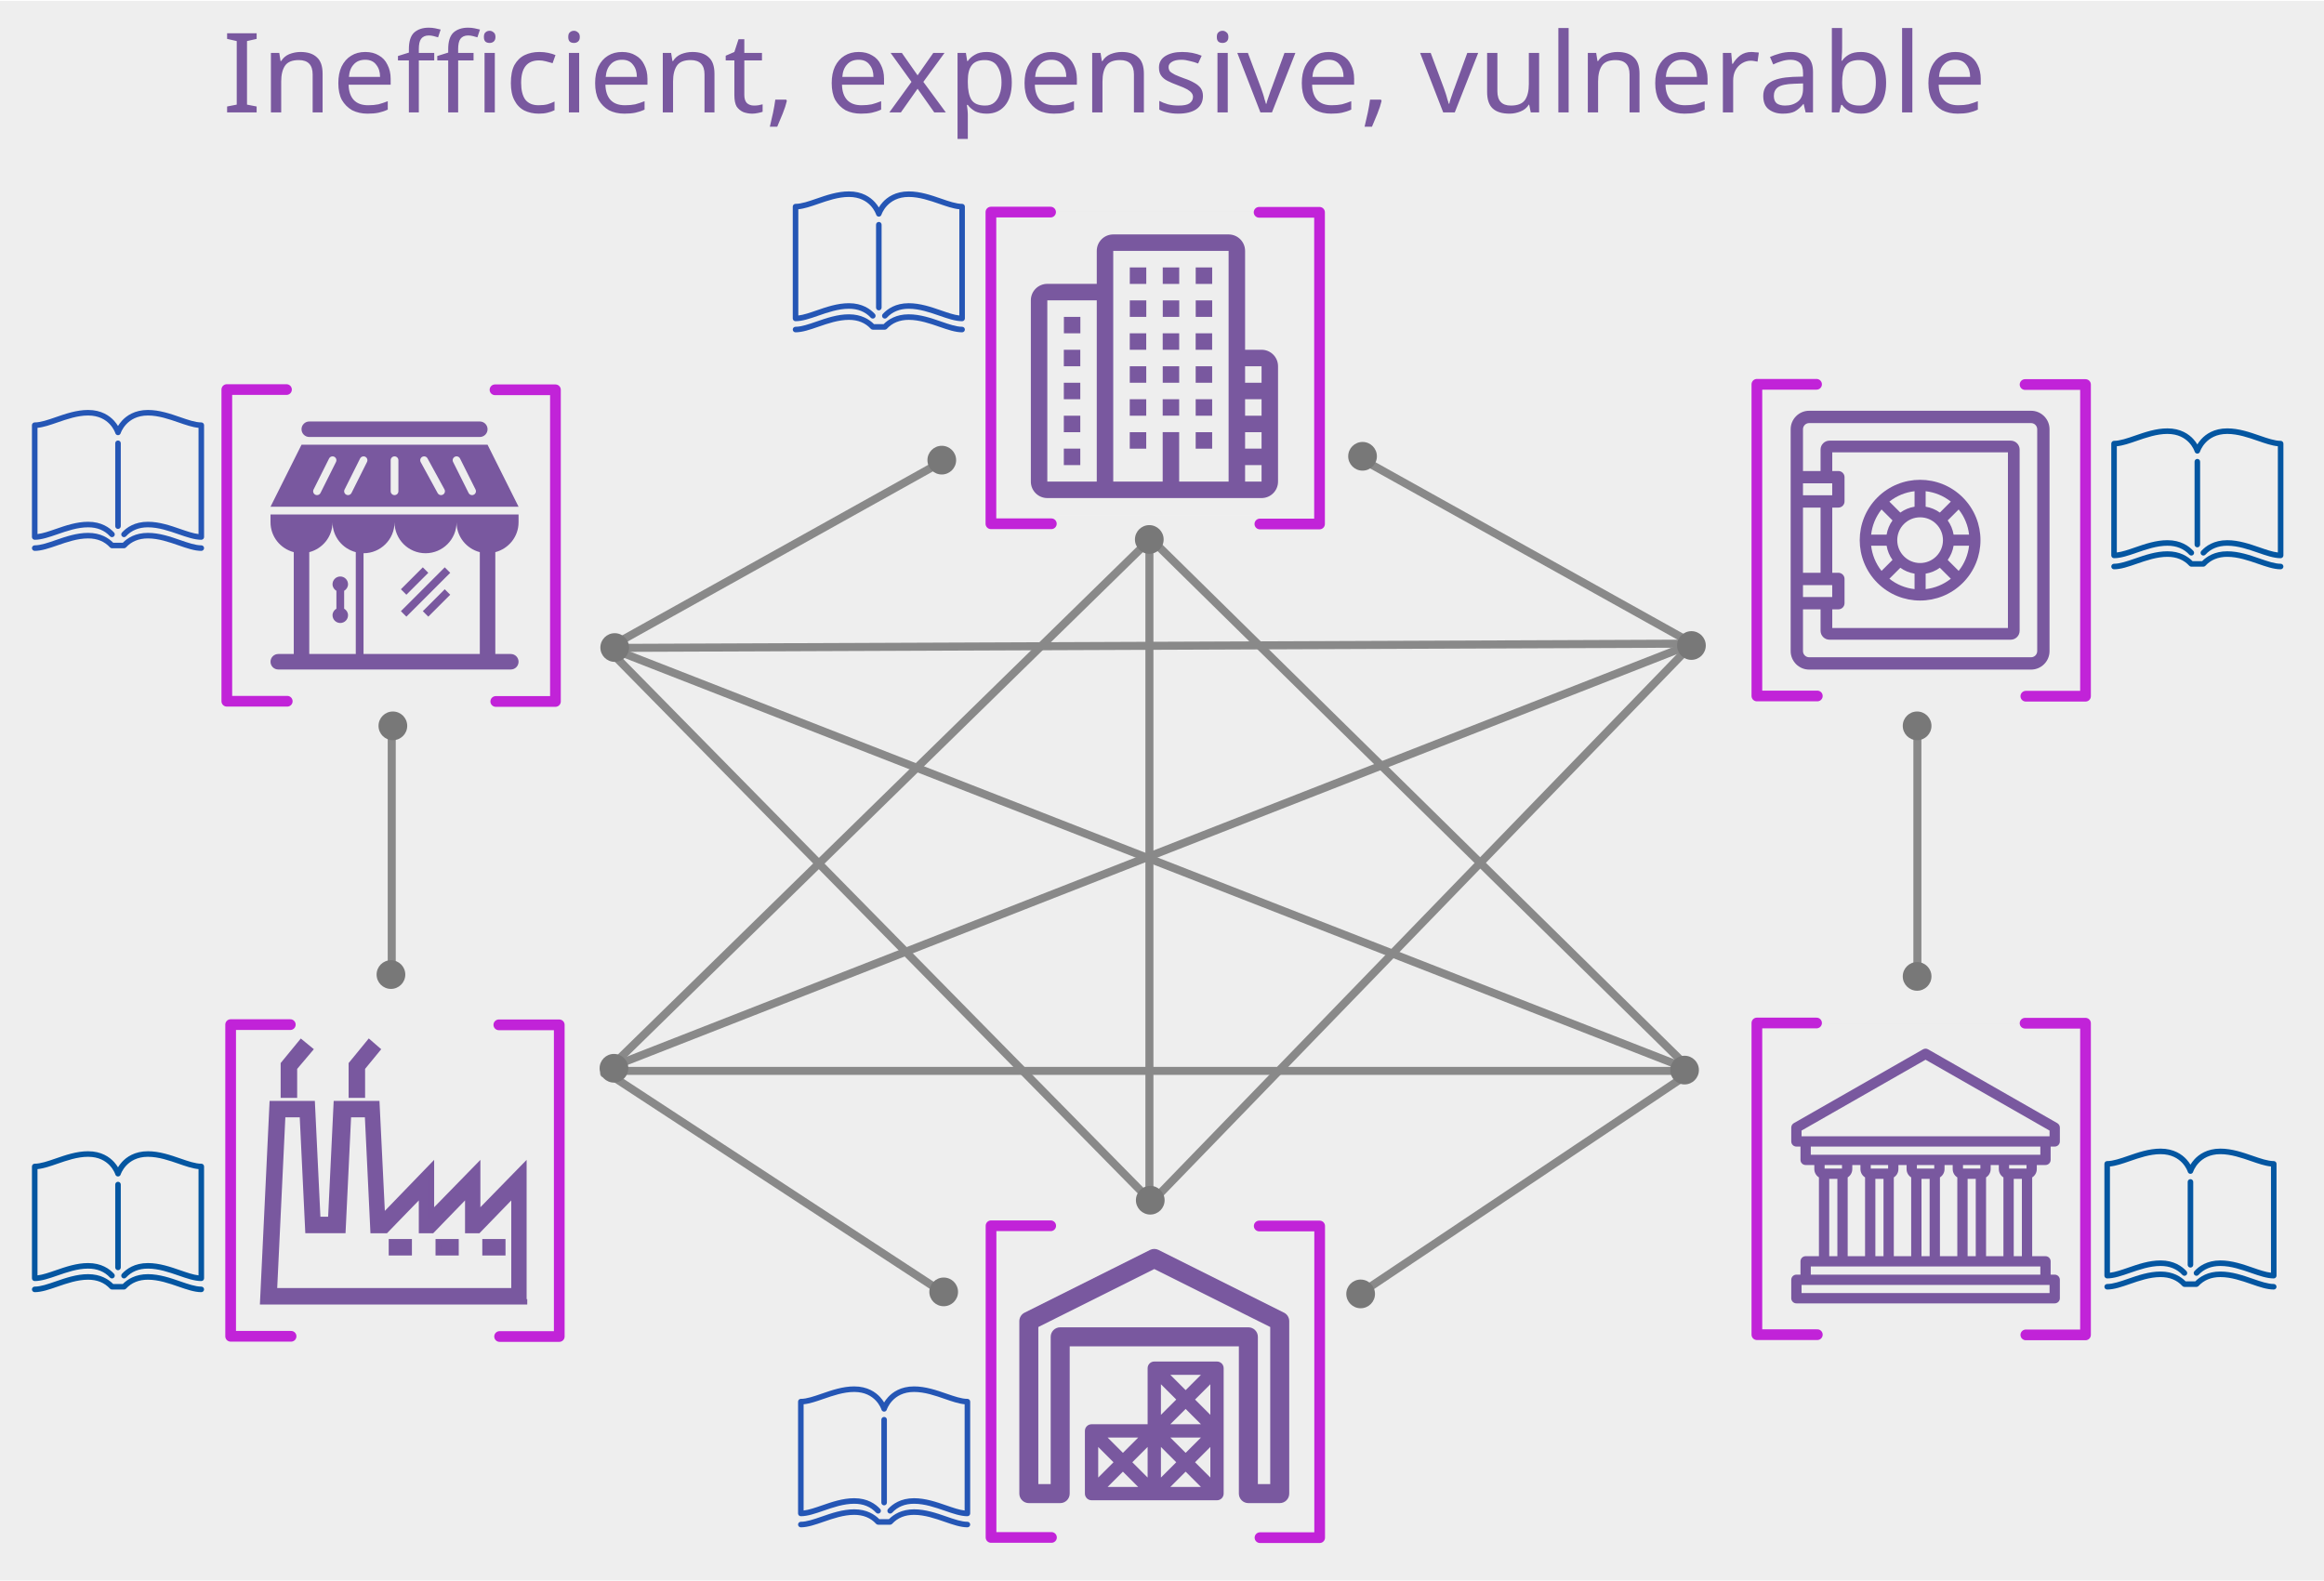
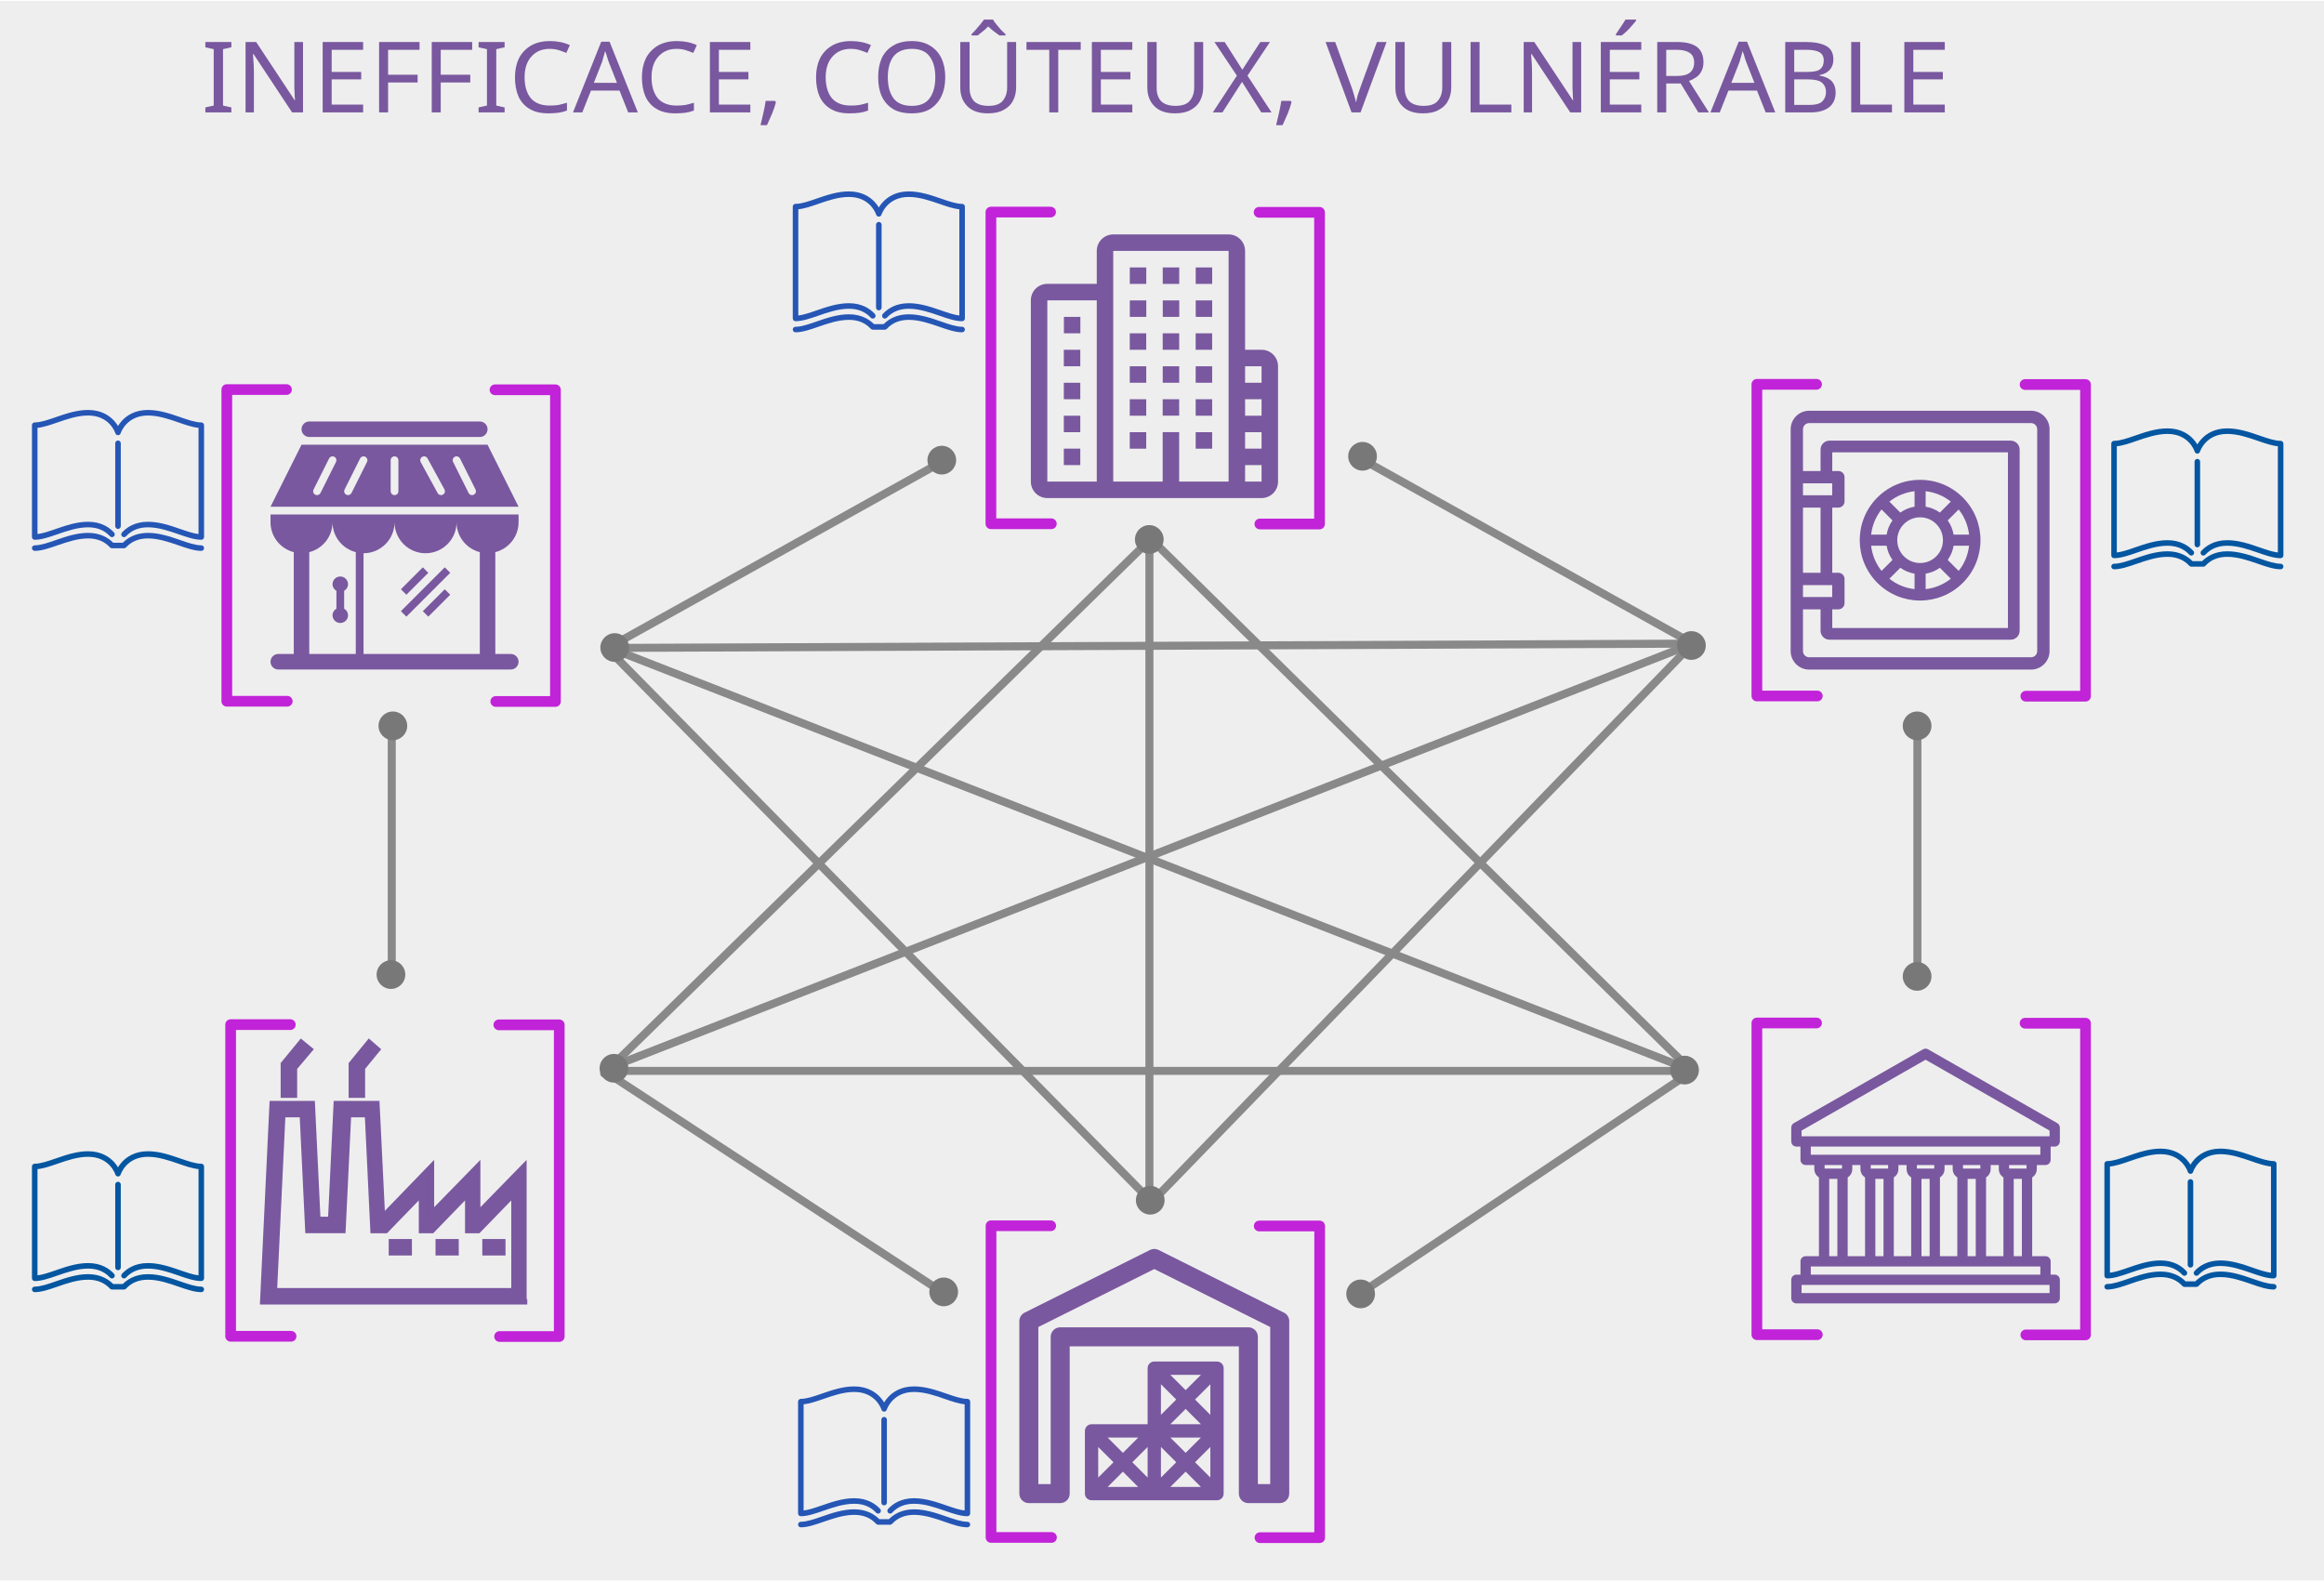
<svg xmlns="http://www.w3.org/2000/svg" width="433.96" height="295.16" version="1.1" viewBox="0 0 114.82 78.093">
  <rect y=".042" width="114.82" height="78.053" style="fill:#eeeeee;stroke-width:1.055" />
  <rect x="11.615" y="51.096" width="16.113" height="15.056" style="fill-opacity:.933;fill:#eeeeee" />
  <rect x="49.125" y="60.616" width="16.113" height="15.056" style="fill-opacity:.933;fill:#eeeeee" />
  <rect x="86.63" y="50.576" width="16.113" height="15.056" style="fill-opacity:.933;fill:#eeeeee" />
  <rect x="86.63" y="19.406" width="16.113" height="15.056" style="fill-opacity:.933;fill:#eeeeee" />
  <rect x="48.86" y="10.426" width="16.113" height="15.056" style="fill-opacity:.933;fill:#eeeeee" />
  <rect x="11.219" y="19.266" width="16.113" height="15.056" style="fill-opacity:.933;fill:#eeeeee" />
  <path d="m53.377 15.656h-0.814v0.814h0.814zm3.257-0.814h-0.814v0.814h0.814zm1.628 0h-0.814v0.814h0.814zm1.628 0h-0.814v0.814h0.814zm-3.257-1.628h-0.814v0.814h0.814zm1.628 0h-0.814v0.814h0.814zm1.628 0h-0.814v0.814h0.814zm-3.257 4.885h-0.814v0.814h0.814zm1.628 0h-0.814v0.814h0.814zm1.628 0h-0.814v0.814h0.814zm-3.257 1.628h-0.814v0.814h0.814zm3.257 0h-0.814v0.814h0.814zm-3.257 1.628h-0.814v0.814h0.814zm3.257 0h-0.814v0.814h0.814zm-3.257-4.885h-0.814v0.814h0.814zm1.628 0h-0.814v0.814h0.814zm1.628 0h-0.814v0.814h0.814zm-6.514 0.814h-0.814v0.814h0.814zm0 1.628h-0.814v0.814h0.814zm0 1.628h-0.814v0.814h0.814zm0 1.628h-0.814v0.814h0.814zm4.885-2.443h-0.814v0.814h0.814zm4.071-2.443h-0.814v-4.885c0-0.45-0.364-0.814-0.814-0.814h-5.7c-0.45 0-0.814 0.364-0.814 0.814v1.628h-2.443c-0.45 0-0.814 0.364-0.814 0.814v8.957c0 0.45 0.364 0.814 0.814 0.814h10.585c0.45 0 0.814-0.364 0.814-0.814v-5.7c0-0.45-0.364-0.814-0.814-0.814zm-8.142 6.514h-2.443v-8.957h2.443zm6.514 0h-2.443v-2.443h-0.814v2.443h-2.443v-11.399h5.7zm1.628 0h-0.814v-0.814h0.814zm0-1.628h-0.814v-0.814h0.814zm0-1.628h-0.814v-0.814h0.814zm0-1.628h-0.814v-0.814h0.814z" style="clip-rule:evenodd;fill-rule:evenodd;fill:#79589f;stroke-width:.529" />
  <g transform="translate(-6.2268 -229.48)" style="stroke-width:.529;stroke:#c123d8">
    <path d="m58.17 255.36h-2.986v-15.401h2.948" style="fill:none;stroke-linecap:round;stroke-linejoin:round;stroke-width:.529;stroke:#c123d8" />
    <path d="m68.434 239.97h2.986v15.401h-2.948" style="fill:none;stroke-linecap:round;stroke-linejoin:round;stroke-width:.529;stroke:#c123d8" />
  </g>
  <g transform="translate(31.617 -220.97)" style="stroke-width:.529;stroke:#c123d8">
    <path d="m58.17 255.36h-2.986v-15.401h2.948" style="fill:none;stroke-linecap:round;stroke-linejoin:round;stroke-width:.529;stroke:#c123d8" />
    <path d="m68.434 239.97h2.986v15.401h-2.948" style="fill:none;stroke-linecap:round;stroke-linejoin:round;stroke-width:.529;stroke:#c123d8" />
  </g>
  <g transform="translate(-6.2208 -179.39)" style="stroke-width:.529;stroke:#c123d8">
    <path d="m58.17 255.36h-2.986v-15.401h2.948" style="fill:none;stroke-linecap:round;stroke-linejoin:round;stroke-width:.529;stroke:#c123d8" />
    <path d="m68.434 239.97h2.986v15.401h-2.948" style="fill:none;stroke-linecap:round;stroke-linejoin:round;stroke-width:.529;stroke:#c123d8" />
  </g>
  <g transform="translate(-43.789 -189.33)" style="stroke-width:.529;stroke:#c123d8">
    <path d="m58.17 255.36h-2.986v-15.401h2.948" style="fill:none;stroke-linecap:round;stroke-linejoin:round;stroke-width:.529;stroke:#c123d8" />
    <path d="m68.434 239.97h2.986v15.401h-2.948" style="fill:none;stroke-linecap:round;stroke-linejoin:round;stroke-width:.529;stroke:#c123d8" />
  </g>
  <g transform="translate(-43.978 -220.71)" style="stroke-width:.529;stroke:#c123d8">
    <path d="m58.17 255.36h-2.986v-15.401h2.948" style="fill:none;stroke-linecap:round;stroke-linejoin:round;stroke-width:.529;stroke:#c123d8" />
    <path d="m68.434 239.97h2.986v15.401h-2.948" style="fill:none;stroke-linecap:round;stroke-linejoin:round;stroke-width:.529;stroke:#c123d8" />
  </g>
  <g transform="translate(31.617 -189.41)" style="stroke-width:.529;stroke:#c123d8">
    <path d="m58.17 255.36h-2.986v-15.401h2.948" style="fill:none;stroke-linecap:round;stroke-linejoin:round;stroke-width:.529;stroke:#c123d8" />
    <path d="m68.434 239.97h2.986v15.401h-2.948" style="fill:none;stroke-linecap:round;stroke-linejoin:round;stroke-width:.529;stroke:#c123d8" />
  </g>
  <g transform="matrix(.028486 0 0 .028486 88.54 51.516)" style="fill:#79589f;stroke-width:2.861;stroke:#79589f">
    <path d="m423 219.5v-8.5h16.5c4.142 0 7.5-3.358 7.5-7.5v-24.5h8.5c4.142 0 7.5-3.358 7.5-7.5v-24c0-2.691-1.442-5.177-3.779-6.512l-224-128c-2.306-1.317-5.137-1.317-7.442 0l-224 128c-2.337 1.335-3.779 3.82-3.779 6.512v24c0 4.142 3.358 7.5 7.5 7.5h8.5v24.5c0 4.142 3.358 7.5 7.5 7.5h16.5v8.5c0 5.827 3.235 10.908 8 13.555v138.94h-24.5c-4.142 0-7.5 3.358-7.5 7.5v24.5h-8.5c-4.142 0-7.5 3.358-7.5 7.5v32c0 4.142 3.358 7.5 7.5 7.5h448c4.142 0 7.5-3.358 7.5-7.5v-32c0-4.142-3.358-7.5-7.5-7.5h-8.5v-24.5c0-4.142-3.358-7.5-7.5-7.5h-24.5v-138.94c4.765-2.647 8-7.728 8-13.555zm-15 0c0 0.276-0.224 0.5-0.5 0.5h-32c-0.276 0-0.5-0.224-0.5-0.5v-8.5h33zm-73 152.5v-138.94c4.765-2.647 8-7.728 8-13.555v-8.5h17v8.5c0 5.827 3.235 10.908 8 13.555v138.94zm-32 0v-137h17v137zm-48 0v-138.94c4.765-2.647 8-7.728 8-13.555v-8.5h17v8.5c0 5.827 3.235 10.908 8 13.555v138.94zm-32 0v-137h17v137zm-48 0v-138.94c4.765-2.647 8-7.728 8-13.555v-8.5h17v8.5c0 5.827 3.235 10.908 8 13.555v138.94zm-32 0v-137h17v137zm-48 0v-138.94c4.765-2.647 8-7.728 8-13.555v-8.5h17v8.5c0 5.827 3.235 10.908 8 13.555v138.94zm73-161v8.5c0 0.276-0.224 0.5-0.5 0.5h-32c-0.276 0-0.5-0.224-0.5-0.5v-8.5zm80 0v8.5c0 0.276-0.224 0.5-0.5 0.5h-32c-0.276 0-0.5-0.224-0.5-0.5v-8.5zm80 0v8.5c0 0.276-0.224 0.5-0.5 0.5h-32c-0.276 0-0.5-0.224-0.5-0.5v-8.5zm-313-59.148 216.5-123.71 216.5 123.71v12.148h-433zm16 27.148h401v17h-401zm57 32v8.5c0 0.276-0.224 0.5-0.5 0.5h-32c-0.276 0-0.5-0.224-0.5-0.5v-8.5zm-25 24h17v137h-17zm385 201h-433v-17h433zm-16-32h-401v-17h401zm-49-32v-137h17v137z" style="fill:#79589f;stroke-width:2.861;stroke:#79589f" />
  </g>
  <g transform="matrix(.02498 0 0 .02498 88.47 20.296)" style="fill:#79589f">
    <g style="fill:#79589f">
      <g style="fill:#79589f">
        <path d="m475.43 0h-438.86c-20.165 0-36.571 16.406-36.571 36.571v438.86c0 20.164 16.406 36.57 36.571 36.57h438.86c20.166 0 36.572-16.406 36.572-36.571v-438.86c0-20.165-16.406-36.571-36.571-36.571zm-451.05 143.58h57.785v23.573h-57.785zm0 47.954h34.743v128.93h-34.743zm0 153.32h57.785v23.573h-57.785zm463.24 130.58c0 6.722-5.469 12.19-12.19 12.19h-438.86c-6.722 0-12.19-5.469-12.19-12.19v-82.627h34.743v42.398c0 9.746 7.93 17.676 17.676 17.676h358.4c9.746 0 17.676-7.93 17.676-17.676v-358.4c0-9.746-7.93-17.676-17.676-17.676h-358.4c-9.746 0-17.676 7.93-17.676 17.676v42.398h-34.743v-82.627c0-6.722 5.469-12.19 12.19-12.19h438.86c6.722 0 12.19 5.469 12.19 12.19v438.86zm-393.26-154.96h-12.071v-128.93h12.071c6.733 0 12.19-5.459 12.19-12.19v-47.954c0-6.732-5.458-12.19-12.19-12.19h-12.071v-36.913h347.43v347.43h-347.43v-36.913h12.071c6.733 0 12.19-5.459 12.19-12.19v-47.954c0-6.732-5.457-12.191-12.19-12.191z" style="fill:#79589f" />
      </g>
    </g>
    <g style="fill:#79589f">
      <g style="fill:#79589f">
        <path d="m340.48 171.52c-46.581-46.579-122.37-46.579-168.95 0-46.58 46.581-46.58 122.37 0 168.95 23.29 23.289 53.883 34.934 84.475 34.934 30.593 0 61.185-11.646 84.476-34.934 46.58-46.582 46.58-122.37 0-168.95zm12.364 73.503h-30.597v1e-3c-1.663-10.169-5.628-19.745-11.643-28.111l21.671-21.671c11.722 14.695 18.573 32.01 20.569 49.781zm-85.869-85.866c17.771 1.996 35.088 8.847 49.782 20.569l-21.671 21.671c-8.366-6.015-17.942-9.982-28.111-11.643zm-21.942-1e-3v30.597c-10.169 1.663-19.745 5.628-28.111 11.644l-21.671-21.671c14.694-11.722 32.01-18.574 49.782-20.57zm-65.299 36.086 21.671 21.671c-6.015 8.366-9.982 17.942-11.644 28.111h-30.596c1.995-17.771 8.847-35.087 20.569-49.782zm-20.569 71.725h30.596c1.663 10.169 5.628 19.745 11.644 28.111l-21.671 21.671c-11.722-14.694-18.574-32.01-20.569-49.782zm85.868 85.869c-17.771-1.996-35.088-8.848-49.782-20.57l21.671-21.671c8.366 6.015 17.942 9.982 28.111 11.644zm-20.994-64.877c-8.538-8.537-13.24-19.888-13.24-31.963 0-12.076 4.702-23.426 13.24-31.963 8.538-8.538 19.89-13.24 31.965-13.24s23.426 4.702 31.963 13.24c8.538 8.537 13.24 19.888 13.24 31.963 0 12.076-4.702 23.426-13.24 31.963-8.537 8.538-19.889 13.24-31.963 13.24s-23.426-4.701-31.965-13.24zm42.936 64.878v-30.598c10.169-1.662 19.745-5.628 28.111-11.643l21.671 21.671c-14.694 11.722-32.01 18.575-49.782 20.57zm65.299-36.089-21.671-21.671c6.015-8.366 9.982-17.942 11.643-28.111h30.597c-1.995 17.773-8.847 35.089-20.569 49.782z" style="fill:#79589f" />
      </g>
    </g>
  </g>
  <g transform="matrix(.023936 0 0 .023936 13.365 20.826)" style="fill:#79589f">
    <g style="fill:#79589f">
      <path d="m0 208c0 29.781 20.438 54.594 48 61.75v210.25h-32c-8.813 0-16 7.156-16 16s7.188 16 16 16h480c8.875 0 16-7.156 16-16s-7.125-16-16-16h-32v-210.25c27.562-7.156 48-31.969 48-61.75v-16h-512zm320 64c35.375 0 64-28.656 64-64 0 29.781 20.438 54.594 48 61.75v210.25h-240v-208c35.375 0 64-28.656 64-64 0 35.344 28.688 64 64 64zm-144-2.25v210.25h-96v-210.25c27.563-7.156 48-31.969 48-61.75 0 29.781 20.438 54.594 48 61.75zm272-221.75h-384l-64 128h512zm-312.81 35.563-32 64c-1.438 2.813-4.25 4.438-7.188 4.438-1.188 0-2.406-0.25-3.563-0.844-3.938-1.969-5.563-6.781-3.563-10.719l32-64c2-3.938 6.781-5.531 10.719-3.594 3.97 1.969 5.532 6.781 3.595 10.719zm64 0-32 64c-1.438 2.813-4.25 4.438-7.188 4.438-1.188 0-2.406-0.25-3.563-0.844-3.938-1.969-5.563-6.781-3.563-10.719l32-64c2-3.938 6.813-5.531 10.719-3.594 3.97 1.969 5.532 6.781 3.595 10.719zm64.812 60.437c0 4.438-3.562 8-8 8-4.406 0-8-3.563-8-8v-64c0-4.438 3.594-8 8-8 4.438 0 8 3.563 8 8zm91.875 7c-1.25 0.688-2.562 1-3.875 1-2.812 0-5.562-1.5-7-4.156l-35-64c-2.125-3.875-0.688-8.75 3.188-10.844 3.813-2.125 8.75-0.75 10.875 3.156l35 64c2.062 3.875 0.687 8.75-3.188 10.844zm63.687 0.156c-1.124 0.594-2.312 0.844-3.562 0.844-2.938 0-5.75-1.625-7.125-4.438l-32-64c-2-3.938-0.375-8.75 3.562-10.719 3.875-1.969 8.75-0.375 10.75 3.594l32 64c1.938 3.938 0.375 8.751-3.625 10.719zm-283.56 235.28v-36.875c-4.688-2.812-8-7.688-8-13.562 0-8.844 7.188-16 16-16 8.875 0 16 7.156 16 16 0 5.875-3.281 10.75-8 13.562v36.875c4.719 2.813 8 7.688 8 13.563 0 8.844-7.125 16-16 16-8.813 0-16-7.156-16-16 0-5.876 3.313-10.751 8-13.563zm-72-370.44c0-8.844 7.188-16 16-16h352c8.875 0 16 7.156 16 16s-7.125 16-16 16h-352c-8.812 0-16-7.156-16-16zm216.44 341.66-11.312-11.313 45.25-45.25 11.312 11.313zm0 45.25-11.312-11.313 90.5-90.5 11.312 11.313zm79.187-56.562 11.312 11.313-45.25 45.25-11.312-11.313z" style="fill:#79589f" />
    </g>
  </g>
  <g transform="matrix(.044899 0 0 .044899 50.361 61.326)" style="fill:#79589f">
    <g style="fill:#79589f">
      <path d="m291.22 78.753-138.04-69.021c-2.943-1.473-6.409-1.473-9.353 0l-138.04 69.021c-3.543 1.772-5.781 5.392-5.781 9.354v189.81c0 5.775 4.682 10.458 10.458 10.458h34.511c5.775 0 10.458-4.682 10.458-10.458v-162.1h186.15v162.1c0 5.775 4.682 10.458 10.458 10.458h34.511c5.775 0 10.458-4.682 10.458-10.458v-189.81c-2e-3 -3.962-2.24-7.582-5.783-9.354zm-15.134 188.7h-13.595v-162.1c0-5.775-4.682-10.458-10.458-10.458h-207.06c-5.775 0-10.458 4.682-10.458 10.458v162.1h-13.595v-172.89l127.58-63.792 127.58 63.792z" style="fill:#79589f" />
      <path d="m217.52 132.55h-69.021c-4.043 0-7.32 3.277-7.32 7.32v61.701h-61.701c-4.043 0-7.32 3.277-7.32 7.32v69.021c0 4.043 3.277 7.32 7.32 7.32h138.04c4.043 0 7.32-3.277 7.32-7.32v-138.04c1e-3 -4.044-3.277-7.321-7.32-7.321zm-61.701 94.016 16.837 16.837-16.837 16.837zm-14.64 33.673-16.837-16.837 16.837-16.837zm24.994-44.027h33.673l-16.837 16.837zm0-14.641 16.837-16.837 16.837 16.837zm44.027-10.353-16.836-16.837 16.836-16.837zm-27.19-27.19-16.837-16.837h33.673zm-10.354 10.353-16.837 16.837v-33.673zm-58.668 58.668-16.837-16.837h33.673zm-10.353 10.353-16.837 16.837v-33.673zm10.353 10.354 16.837 16.837h-33.673zm69.021 0 16.837 16.837h-33.673zm10.354-10.354 16.837-16.837v33.673z" style="fill:#79589f" />
    </g>
  </g>
  <g transform="matrix(.026405 0 0 .026405 12.979 51.446)" style="fill:#79589f;stroke-width:10.02;stroke:#79589f">
    <g style="fill:#79589f;stroke-width:10.02;stroke:#79589f">
      <path d="m488.8 487.8v-253.3l-86.5 88.6v-88.6l-86.5 88.6v-88.6l-91.7 94.9-10.4-212.6h-76.1l-10.4 216.8h-24l-10.4-216.8h-75.1l-17.7 371.1h490v-0.1zm-18.7-20.8h-448.2l15.7-329.4h36.5l10.4 216.8h65.7l10.4-216.8h35.4l10.4 216.9h24l66.7-68.8v68.8h19.8l66.7-68.8v68.8h19.8l66.7-68.8z" style="fill:#79589f;stroke-width:10.02;stroke:#79589f" />
      <rect x="415.9" y="375.3" width="33.4" height="20.8" style="fill:#79589f;stroke-width:10.02;stroke:#79589f" />
      <rect x="328.4" y="375.3" width="33.4" height="20.8" style="fill:#79589f;stroke-width:10.02;stroke:#79589f" />
      <rect x="240.8" y="375.3" width="33.4" height="20.8" style="fill:#79589f;stroke-width:10.02;stroke:#79589f" />
      <polygon points="214.8 15.7 199.1 2.1 165.8 42.8 165.8 101.2 186.6 101.2 186.6 50.1" style="fill:#79589f;stroke-width:10.02;stroke:#79589f" />
      <polygon points="88.6 15.7 72 2.1 38.6 42.8 38.6 101.2 59.5 101.2 59.5 50.1" style="fill:#79589f;stroke-width:10.02;stroke:#79589f" />
    </g>
  </g>
  <g transform="matrix(.018289 0 0 .018289 103.97 55.986)" style="fill:#0456a1">
    <g style="fill:#0456a1">
      <path d="m240 356.07v-223.95c0-4.143-3.357-7.5-7.5-7.5s-7.5 3.357-7.5 7.5v223.95c0 4.143 3.357 7.5 7.5 7.5s7.5-3.357 7.5-7.5z" style="fill:#0456a1" />
      <path d="m457.5 75.782c-15.856 0-35.614-6.842-56.533-14.085-26.492-9.174-56.521-19.571-87.663-19.571-36.035 0-58.019 15.791-70.115 29.038-4.524 4.956-8.03 9.922-10.688 14.327-2.658-4.405-6.164-9.371-10.688-14.327-12.097-13.247-34.08-29.038-70.115-29.038-31.143 0-61.171 10.397-87.663 19.571-20.921 7.243-40.679 14.085-56.535 14.085-4.143 0-7.5 3.357-7.5 7.5v302.09c0 4.143 3.357 7.5 7.5 7.5 18.38 0 39.297-7.243 61.441-14.911 25.375-8.786 54.136-18.745 82.755-18.745 24.54 0 44.403 8.126 59.038 24.152 2.792 3.058 7.537 3.273 10.596 0.48s3.273-7.537 0.48-10.596c-12.097-13.246-34.08-29.037-70.114-29.037-31.143 0-61.171 10.397-87.663 19.571-17.735 6.143-34.637 11.994-49.033 13.634v-287.01c16.491-1.571 34.755-7.896 53.941-14.539 25.375-8.786 54.136-18.745 82.755-18.745 57.881 0 73.025 45.962 73.634 47.894 0.968 3.148 3.876 5.298 7.17 5.298s6.202-2.149 7.17-5.298c0.146-0.479 15.383-47.894 73.634-47.894 28.619 0 57.38 9.959 82.755 18.745 19.187 6.644 37.45 12.968 53.941 14.539v287.01c-14.396-1.64-31.298-7.491-49.033-13.633-26.492-9.174-56.521-19.571-87.663-19.571-36.036 0-58.02 15.791-70.115 29.038-2.793 3.06-2.578 7.803 0.48 10.596 3.06 2.793 7.804 2.578 10.596-0.48 14.635-16.027 34.498-24.153 59.039-24.153 28.619 0 57.38 9.959 82.755 18.745 22.145 7.668 43.062 14.911 61.441 14.911 4.143 0 7.5-3.357 7.5-7.5v-302.09c0-4.142-3.357-7.5-7.5-7.5z" style="fill:#0456a1" />
      <path d="m457.5 407.87c-15.856 0-35.614-6.842-56.533-14.085-26.492-9.174-56.521-19.571-87.663-19.571-33.843 0-55.291 13.928-67.796 26.596l-26.017-1e-3c-12.505-12.668-33.954-26.595-67.795-26.595-31.143 0-61.171 10.397-87.663 19.571-20.919 7.243-40.677 14.085-56.533 14.085-4.143 0-7.5 3.357-7.5 7.5s3.357 7.5 7.5 7.5c18.38 0 39.297-7.243 61.441-14.911 25.375-8.786 54.136-18.745 82.755-18.745 24.54 0 44.403 8.126 59.038 24.152 1.421 1.556 3.431 2.442 5.538 2.442l32.454 1e-3c2.107 0 4.117-0.887 5.538-2.442 14.635-16.027 34.498-24.153 59.039-24.153 28.619 0 57.38 9.959 82.755 18.745 22.145 7.668 43.062 14.911 61.441 14.911 4.143 0 7.5-3.357 7.5-7.5s-3.356-7.5-7.499-7.5z" style="fill:#0456a1" />
    </g>
  </g>
  <g transform="matrix(.018289 0 0 .018289 104.31 20.396)" style="fill:#0456a1">
    <g style="fill:#0456a1">
      <path d="m240 356.07v-223.95c0-4.143-3.357-7.5-7.5-7.5s-7.5 3.357-7.5 7.5v223.95c0 4.143 3.357 7.5 7.5 7.5s7.5-3.357 7.5-7.5z" style="fill:#0456a1" />
      <path d="m457.5 75.782c-15.856 0-35.614-6.842-56.533-14.085-26.492-9.174-56.521-19.571-87.663-19.571-36.035 0-58.019 15.791-70.115 29.038-4.524 4.956-8.03 9.922-10.688 14.327-2.658-4.405-6.164-9.371-10.688-14.327-12.097-13.247-34.08-29.038-70.115-29.038-31.143 0-61.171 10.397-87.663 19.571-20.921 7.243-40.679 14.085-56.535 14.085-4.143 0-7.5 3.357-7.5 7.5v302.09c0 4.143 3.357 7.5 7.5 7.5 18.38 0 39.297-7.243 61.441-14.911 25.375-8.786 54.136-18.745 82.755-18.745 24.54 0 44.403 8.126 59.038 24.152 2.792 3.058 7.537 3.273 10.596 0.48s3.273-7.537 0.48-10.596c-12.097-13.246-34.08-29.037-70.114-29.037-31.143 0-61.171 10.397-87.663 19.571-17.735 6.143-34.637 11.994-49.033 13.634v-287.01c16.491-1.571 34.755-7.896 53.941-14.539 25.375-8.786 54.136-18.745 82.755-18.745 57.881 0 73.025 45.962 73.634 47.894 0.968 3.148 3.876 5.298 7.17 5.298s6.202-2.149 7.17-5.298c0.146-0.479 15.383-47.894 73.634-47.894 28.619 0 57.38 9.959 82.755 18.745 19.187 6.644 37.45 12.968 53.941 14.539v287.01c-14.396-1.64-31.298-7.491-49.033-13.633-26.492-9.174-56.521-19.571-87.663-19.571-36.036 0-58.02 15.791-70.115 29.038-2.793 3.06-2.578 7.803 0.48 10.596 3.06 2.793 7.804 2.578 10.596-0.48 14.635-16.027 34.498-24.153 59.039-24.153 28.619 0 57.38 9.959 82.755 18.745 22.145 7.668 43.062 14.911 61.441 14.911 4.143 0 7.5-3.357 7.5-7.5v-302.09c0-4.142-3.357-7.5-7.5-7.5z" style="fill:#0456a1" />
      <path d="m457.5 407.87c-15.856 0-35.614-6.842-56.533-14.085-26.492-9.174-56.521-19.571-87.663-19.571-33.843 0-55.291 13.928-67.796 26.596l-26.017-1e-3c-12.505-12.668-33.954-26.595-67.795-26.595-31.143 0-61.171 10.397-87.663 19.571-20.919 7.243-40.677 14.085-56.533 14.085-4.143 0-7.5 3.357-7.5 7.5s3.357 7.5 7.5 7.5c18.38 0 39.297-7.243 61.441-14.911 25.375-8.786 54.136-18.745 82.755-18.745 24.54 0 44.403 8.126 59.038 24.152 1.421 1.556 3.431 2.442 5.538 2.442l32.454 1e-3c2.107 0 4.117-0.887 5.538-2.442 14.635-16.027 34.498-24.153 59.039-24.153 28.619 0 57.38 9.959 82.755 18.745 22.145 7.668 43.062 14.911 61.441 14.911 4.143 0 7.5-3.357 7.5-7.5s-3.356-7.5-7.499-7.5z" style="fill:#0456a1" />
    </g>
  </g>
  <g transform="matrix(.018289 0 0 .018289 1.5782 19.486)" style="fill:#2556b5">
    <path d="m240 356.07v-223.95c0-4.143-3.357-7.5-7.5-7.5s-7.5 3.357-7.5 7.5v223.95c0 4.143 3.357 7.5 7.5 7.5s7.5-3.357 7.5-7.5z" style="fill:#2556b5" />
    <path d="m457.5 75.782c-15.856 0-35.614-6.842-56.533-14.085-26.492-9.174-56.521-19.571-87.663-19.571-36.035 0-58.019 15.791-70.115 29.038-4.524 4.956-8.03 9.922-10.688 14.327-2.658-4.405-6.164-9.371-10.688-14.327-12.097-13.247-34.08-29.038-70.115-29.038-31.143 0-61.171 10.397-87.663 19.571-20.921 7.243-40.679 14.085-56.535 14.085-4.143 0-7.5 3.357-7.5 7.5v302.09c0 4.143 3.357 7.5 7.5 7.5 18.38 0 39.297-7.243 61.441-14.911 25.375-8.786 54.136-18.745 82.755-18.745 24.54 0 44.403 8.126 59.038 24.152 2.792 3.058 7.537 3.273 10.596 0.48s3.273-7.537 0.48-10.596c-12.097-13.246-34.08-29.037-70.114-29.037-31.143 0-61.171 10.397-87.663 19.571-17.735 6.143-34.637 11.994-49.033 13.634v-287.01c16.491-1.571 34.755-7.896 53.941-14.539 25.375-8.786 54.136-18.745 82.755-18.745 57.881 0 73.025 45.962 73.634 47.894 0.968 3.148 3.876 5.298 7.17 5.298s6.202-2.149 7.17-5.298c0.146-0.479 15.383-47.894 73.634-47.894 28.619 0 57.38 9.959 82.755 18.745 19.187 6.644 37.45 12.968 53.941 14.539v287.01c-14.396-1.64-31.298-7.491-49.033-13.633-26.492-9.174-56.521-19.571-87.663-19.571-36.036 0-58.02 15.791-70.115 29.038-2.793 3.06-2.578 7.803 0.48 10.596 3.06 2.793 7.804 2.578 10.596-0.48 14.635-16.027 34.498-24.153 59.039-24.153 28.619 0 57.38 9.959 82.755 18.745 22.145 7.668 43.062 14.911 61.441 14.911 4.143 0 7.5-3.357 7.5-7.5v-302.09c0-4.142-3.357-7.5-7.5-7.5z" style="fill:#2556b5" />
    <path d="m457.5 407.87c-15.856 0-35.614-6.842-56.533-14.085-26.492-9.174-56.521-19.571-87.663-19.571-33.843 0-55.291 13.928-67.796 26.596l-26.017-1e-3c-12.505-12.668-33.954-26.595-67.795-26.595-31.143 0-61.171 10.397-87.663 19.571-20.919 7.243-40.677 14.085-56.533 14.085-4.143 0-7.5 3.357-7.5 7.5s3.357 7.5 7.5 7.5c18.38 0 39.297-7.243 61.441-14.911 25.375-8.786 54.136-18.745 82.755-18.745 24.54 0 44.403 8.126 59.038 24.152 1.421 1.556 3.431 2.442 5.538 2.442l32.454 1e-3c2.107 0 4.117-0.887 5.538-2.442 14.635-16.027 34.498-24.153 59.039-24.153 28.619 0 57.38 9.959 82.755 18.745 22.145 7.668 43.062 14.911 61.441 14.911 4.143 0 7.5-3.357 7.5-7.5s-3.356-7.5-7.499-7.5z" style="fill:#2556b5" />
  </g>
  <g transform="matrix(.018289 0 0 .018289 1.5782 56.116)" style="fill:#0456a1">
    <g style="fill:#0456a1">
      <path d="m240 356.07v-223.95c0-4.143-3.357-7.5-7.5-7.5s-7.5 3.357-7.5 7.5v223.95c0 4.143 3.357 7.5 7.5 7.5s7.5-3.357 7.5-7.5z" style="fill:#0456a1" />
      <path d="m457.5 75.782c-15.856 0-35.614-6.842-56.533-14.085-26.492-9.174-56.521-19.571-87.663-19.571-36.035 0-58.019 15.791-70.115 29.038-4.524 4.956-8.03 9.922-10.688 14.327-2.658-4.405-6.164-9.371-10.688-14.327-12.097-13.247-34.08-29.038-70.115-29.038-31.143 0-61.171 10.397-87.663 19.571-20.921 7.243-40.679 14.085-56.535 14.085-4.143 0-7.5 3.357-7.5 7.5v302.09c0 4.143 3.357 7.5 7.5 7.5 18.38 0 39.297-7.243 61.441-14.911 25.375-8.786 54.136-18.745 82.755-18.745 24.54 0 44.403 8.126 59.038 24.152 2.792 3.058 7.537 3.273 10.596 0.48s3.273-7.537 0.48-10.596c-12.097-13.246-34.08-29.037-70.114-29.037-31.143 0-61.171 10.397-87.663 19.571-17.735 6.143-34.637 11.994-49.033 13.634v-287.01c16.491-1.571 34.755-7.896 53.941-14.539 25.375-8.786 54.136-18.745 82.755-18.745 57.881 0 73.025 45.962 73.634 47.894 0.968 3.148 3.876 5.298 7.17 5.298s6.202-2.149 7.17-5.298c0.146-0.479 15.383-47.894 73.634-47.894 28.619 0 57.38 9.959 82.755 18.745 19.187 6.644 37.45 12.968 53.941 14.539v287.01c-14.396-1.64-31.298-7.491-49.033-13.633-26.492-9.174-56.521-19.571-87.663-19.571-36.036 0-58.02 15.791-70.115 29.038-2.793 3.06-2.578 7.803 0.48 10.596 3.06 2.793 7.804 2.578 10.596-0.48 14.635-16.027 34.498-24.153 59.039-24.153 28.619 0 57.38 9.959 82.755 18.745 22.145 7.668 43.062 14.911 61.441 14.911 4.143 0 7.5-3.357 7.5-7.5v-302.09c0-4.142-3.357-7.5-7.5-7.5z" style="fill:#0456a1" />
      <path d="m457.5 407.87c-15.856 0-35.614-6.842-56.533-14.085-26.492-9.174-56.521-19.571-87.663-19.571-33.843 0-55.291 13.928-67.796 26.596l-26.017-1e-3c-12.505-12.668-33.954-26.595-67.795-26.595-31.143 0-61.171 10.397-87.663 19.571-20.919 7.243-40.677 14.085-56.533 14.085-4.143 0-7.5 3.357-7.5 7.5s3.357 7.5 7.5 7.5c18.38 0 39.297-7.243 61.441-14.911 25.375-8.786 54.136-18.745 82.755-18.745 24.54 0 44.403 8.126 59.038 24.152 1.421 1.556 3.431 2.442 5.538 2.442l32.454 1e-3c2.107 0 4.117-0.887 5.538-2.442 14.635-16.027 34.498-24.153 59.039-24.153 28.619 0 57.38 9.959 82.755 18.745 22.145 7.668 43.062 14.911 61.441 14.911 4.143 0 7.5-3.357 7.5-7.5s-3.356-7.5-7.499-7.5z" style="fill:#0456a1" />
    </g>
  </g>
  <g transform="matrix(.018289 0 0 .018289 39.167 8.6859)" style="fill:#2556b5">
    <path d="m240 356.07v-223.95c0-4.143-3.357-7.5-7.5-7.5s-7.5 3.357-7.5 7.5v223.95c0 4.143 3.357 7.5 7.5 7.5s7.5-3.357 7.5-7.5z" style="fill:#2556b5" />
    <path d="m457.5 75.782c-15.856 0-35.614-6.842-56.533-14.085-26.492-9.174-56.521-19.571-87.663-19.571-36.035 0-58.019 15.791-70.115 29.038-4.524 4.956-8.03 9.922-10.688 14.327-2.658-4.405-6.164-9.371-10.688-14.327-12.097-13.247-34.08-29.038-70.115-29.038-31.143 0-61.171 10.397-87.663 19.571-20.921 7.243-40.679 14.085-56.535 14.085-4.143 0-7.5 3.357-7.5 7.5v302.09c0 4.143 3.357 7.5 7.5 7.5 18.38 0 39.297-7.243 61.441-14.911 25.375-8.786 54.136-18.745 82.755-18.745 24.54 0 44.403 8.126 59.038 24.152 2.792 3.058 7.537 3.273 10.596 0.48s3.273-7.537 0.48-10.596c-12.097-13.246-34.08-29.037-70.114-29.037-31.143 0-61.171 10.397-87.663 19.571-17.735 6.143-34.637 11.994-49.033 13.634v-287.01c16.491-1.571 34.755-7.896 53.941-14.539 25.375-8.786 54.136-18.745 82.755-18.745 57.881 0 73.025 45.962 73.634 47.894 0.968 3.148 3.876 5.298 7.17 5.298s6.202-2.149 7.17-5.298c0.146-0.479 15.383-47.894 73.634-47.894 28.619 0 57.38 9.959 82.755 18.745 19.187 6.644 37.45 12.968 53.941 14.539v287.01c-14.396-1.64-31.298-7.491-49.033-13.633-26.492-9.174-56.521-19.571-87.663-19.571-36.036 0-58.02 15.791-70.115 29.038-2.793 3.06-2.578 7.803 0.48 10.596 3.06 2.793 7.804 2.578 10.596-0.48 14.635-16.027 34.498-24.153 59.039-24.153 28.619 0 57.38 9.959 82.755 18.745 22.145 7.668 43.062 14.911 61.441 14.911 4.143 0 7.5-3.357 7.5-7.5v-302.09c0-4.142-3.357-7.5-7.5-7.5z" style="fill:#2556b5" />
    <path d="m457.5 407.87c-15.856 0-35.614-6.842-56.533-14.085-26.492-9.174-56.521-19.571-87.663-19.571-33.843 0-55.291 13.928-67.796 26.596l-26.017-1e-3c-12.505-12.668-33.954-26.595-67.795-26.595-31.143 0-61.171 10.397-87.663 19.571-20.919 7.243-40.677 14.085-56.533 14.085-4.143 0-7.5 3.357-7.5 7.5s3.357 7.5 7.5 7.5c18.38 0 39.297-7.243 61.441-14.911 25.375-8.786 54.136-18.745 82.755-18.745 24.54 0 44.403 8.126 59.038 24.152 1.421 1.556 3.431 2.442 5.538 2.442l32.454 1e-3c2.107 0 4.117-0.887 5.538-2.442 14.635-16.027 34.498-24.153 59.039-24.153 28.619 0 57.38 9.959 82.755 18.745 22.145 7.668 43.062 14.911 61.441 14.911 4.143 0 7.5-3.357 7.5-7.5s-3.356-7.5-7.499-7.5z" style="fill:#2556b5" />
  </g>
  <g transform="matrix(.018289 0 0 .018289 39.429 67.736)" style="fill:#2556b5">
    <path d="m240 356.07v-223.95c0-4.143-3.357-7.5-7.5-7.5s-7.5 3.357-7.5 7.5v223.95c0 4.143 3.357 7.5 7.5 7.5s7.5-3.357 7.5-7.5z" style="fill:#2556b5" />
    <path d="m457.5 75.782c-15.856 0-35.614-6.842-56.533-14.085-26.492-9.174-56.521-19.571-87.663-19.571-36.035 0-58.019 15.791-70.115 29.038-4.524 4.956-8.03 9.922-10.688 14.327-2.658-4.405-6.164-9.371-10.688-14.327-12.097-13.247-34.08-29.038-70.115-29.038-31.143 0-61.171 10.397-87.663 19.571-20.921 7.243-40.679 14.085-56.535 14.085-4.143 0-7.5 3.357-7.5 7.5v302.09c0 4.143 3.357 7.5 7.5 7.5 18.38 0 39.297-7.243 61.441-14.911 25.375-8.786 54.136-18.745 82.755-18.745 24.54 0 44.403 8.126 59.038 24.152 2.792 3.058 7.537 3.273 10.596 0.48s3.273-7.537 0.48-10.596c-12.097-13.246-34.08-29.037-70.114-29.037-31.143 0-61.171 10.397-87.663 19.571-17.735 6.143-34.637 11.994-49.033 13.634v-287.01c16.491-1.571 34.755-7.896 53.941-14.539 25.375-8.786 54.136-18.745 82.755-18.745 57.881 0 73.025 45.962 73.634 47.894 0.968 3.148 3.876 5.298 7.17 5.298s6.202-2.149 7.17-5.298c0.146-0.479 15.383-47.894 73.634-47.894 28.619 0 57.38 9.959 82.755 18.745 19.187 6.644 37.45 12.968 53.941 14.539v287.01c-14.396-1.64-31.298-7.491-49.033-13.633-26.492-9.174-56.521-19.571-87.663-19.571-36.036 0-58.02 15.791-70.115 29.038-2.793 3.06-2.578 7.803 0.48 10.596 3.06 2.793 7.804 2.578 10.596-0.48 14.635-16.027 34.498-24.153 59.039-24.153 28.619 0 57.38 9.959 82.755 18.745 22.145 7.668 43.062 14.911 61.441 14.911 4.143 0 7.5-3.357 7.5-7.5v-302.09c0-4.142-3.357-7.5-7.5-7.5z" style="fill:#2556b5" />
    <path d="m457.5 407.87c-15.856 0-35.614-6.842-56.533-14.085-26.492-9.174-56.521-19.571-87.663-19.571-33.843 0-55.291 13.928-67.796 26.596l-26.017-1e-3c-12.505-12.668-33.954-26.595-67.795-26.595-31.143 0-61.171 10.397-87.663 19.571-20.919 7.243-40.677 14.085-56.533 14.085-4.143 0-7.5 3.357-7.5 7.5s3.357 7.5 7.5 7.5c18.38 0 39.297-7.243 61.441-14.911 25.375-8.786 54.136-18.745 82.755-18.745 24.54 0 44.403 8.126 59.038 24.152 1.421 1.556 3.431 2.442 5.538 2.442l32.454 1e-3c2.107 0 4.117-0.887 5.538-2.442 14.635-16.027 34.498-24.153 59.039-24.153 28.619 0 57.38 9.959 82.755 18.745 22.145 7.668 43.062 14.911 61.441 14.911 4.143 0 7.5-3.357 7.5-7.5s-3.356-7.5-7.499-7.5z" style="fill:#2556b5" />
  </g>
  <g transform="translate(-22.329 1.966)">
    <path d="m41.683 33.98v12.294" style="fill:none;stroke-linecap:round;stroke-width:.397;stroke:#898989" />
    <path d="m117.06 33.98v12.294" style="fill:none;stroke-linecap:round;stroke-width:.397;stroke:#898989" />
    <path d="m79.117 24.76v32.34" style="fill:none;stroke-linecap:round;stroke-width:.397;stroke:#898989" />
    <path d="m52.507 29.97 16.303-9.087" style="fill:none;stroke-linecap:round;stroke-width:.397;stroke:#898989" />
    <path d="m89.694 20.77 16.267 9.064" style="fill:none;stroke-linecap:round;stroke-width:.397;stroke:#898989" />
    <path d="m52.374 51.08 16.437 10.758" style="fill:none;stroke-linecap:round;stroke-width:.397;stroke:#898989" />
    <path d="m89.591 61.91 16.37-10.958" style="fill:none;stroke-linecap:round;stroke-width:.397;stroke:#898989" />
    <path d="m52.374 50.95h53.454" style="fill:none;stroke-linecap:round;stroke-width:.397;stroke:#898989" />
    <path d="m52.185 30.05 53.643-0.212" style="fill:none;stroke-width:.397;stroke:#898989" />
    <path d="m52.178 51.08 27.008-26.421 26.58 26.153" style="fill:none;stroke-linecap:round;stroke-width:.397;stroke:#898989" />
    <path d="m52.318 30.06 26.916 27.367 26.727-27.596" style="fill:none;stroke-linecap:round;stroke-width:.397;stroke:#898989" />
    <path d="m105.97 50.95-53.721-20.981" style="fill:none;stroke-linecap:round;stroke-width:.397;stroke:#898989" />
    <path d="m52.374 50.82 53.588-20.981" style="fill:none;stroke-linecap:round;stroke-width:.397;stroke:#898989" />
    <g transform="translate(.25619 -218.12)" style="fill:#787878">
      <circle cx="78.855" cy="242.81" r=".709" style="fill:#787878;paint-order:normal;stroke-width:0" />
      <circle cx="105.64" cy="248.05" r=".709" style="fill:#787878;paint-order:normal;stroke-width:0" />
      <circle cx="105.3" cy="269.03" r=".709" style="fill:#787878;paint-order:normal;stroke-width:0" />
      <circle cx="78.903" cy="275.46" r=".709" style="fill:#787878;paint-order:normal;stroke-width:0" />
      <circle cx="68.697" cy="279.99" r=".709" style="fill:#787878;paint-order:normal;stroke-width:0" />
      <circle cx="89.297" cy="280.09" r=".709" style="fill:#787878;paint-order:normal;stroke-width:0" />
      <circle cx="89.391" cy="238.7" r=".709" style="fill:#787878;paint-order:normal;stroke-width:0" />
      <circle cx="68.603" cy="238.89" r=".709" style="fill:#787878;paint-order:normal;stroke-width:0" />
      <circle cx="52.444" cy="248.15" r=".709" style="fill:#787878;paint-order:normal;stroke-width:0" />
      <circle cx="41.483" cy="252.02" r=".709" style="fill:#787878;paint-order:normal;stroke-width:0" />
      <circle cx="41.388" cy="264.31" r=".709" style="fill:#787878;paint-order:normal;stroke-width:0" />
      <circle cx="52.406" cy="268.94" r=".709" style="fill:#787878;paint-order:normal;stroke-width:0" />
      <circle cx="116.79" cy="252.02" r=".709" style="fill:#787878;paint-order:normal;stroke-width:0" />
      <circle cx="116.79" cy="264.4" r=".709" style="fill:#787878;paint-order:normal;stroke-width:0" />
    </g>
  </g>
-   <text transform="scale(1.015 .98523)" x="10.837" y="5.637" style="fill:#79589f;font-family:sans-serif;font-size:5.561px;letter-spacing:0px;line-height:1.25;stroke-width:.261;word-spacing:0px" xml:space="preserve">
-     <tspan x="10.837" y="5.637" style="fill:#79589f;font-size:5.561px;stroke-width:.261">Inefficient, expensive, vulnerable</tspan>
+   <text transform="scale(1.015 .98523)" x="9.794" y="5.637" style="fill:#79589f;font-family:sans-serif;font-size:5.561px;letter-spacing:0px;line-height:1.25;stroke-width:.261;word-spacing:0px" xml:space="preserve">
+     <tspan x="9.794" y="5.637" style="fill:#79589f;font-size:4.939px;stroke-width:.261">INEFFICACE, COÛTEUX, VULNÉRABLE</tspan>
  </text>
</svg>
